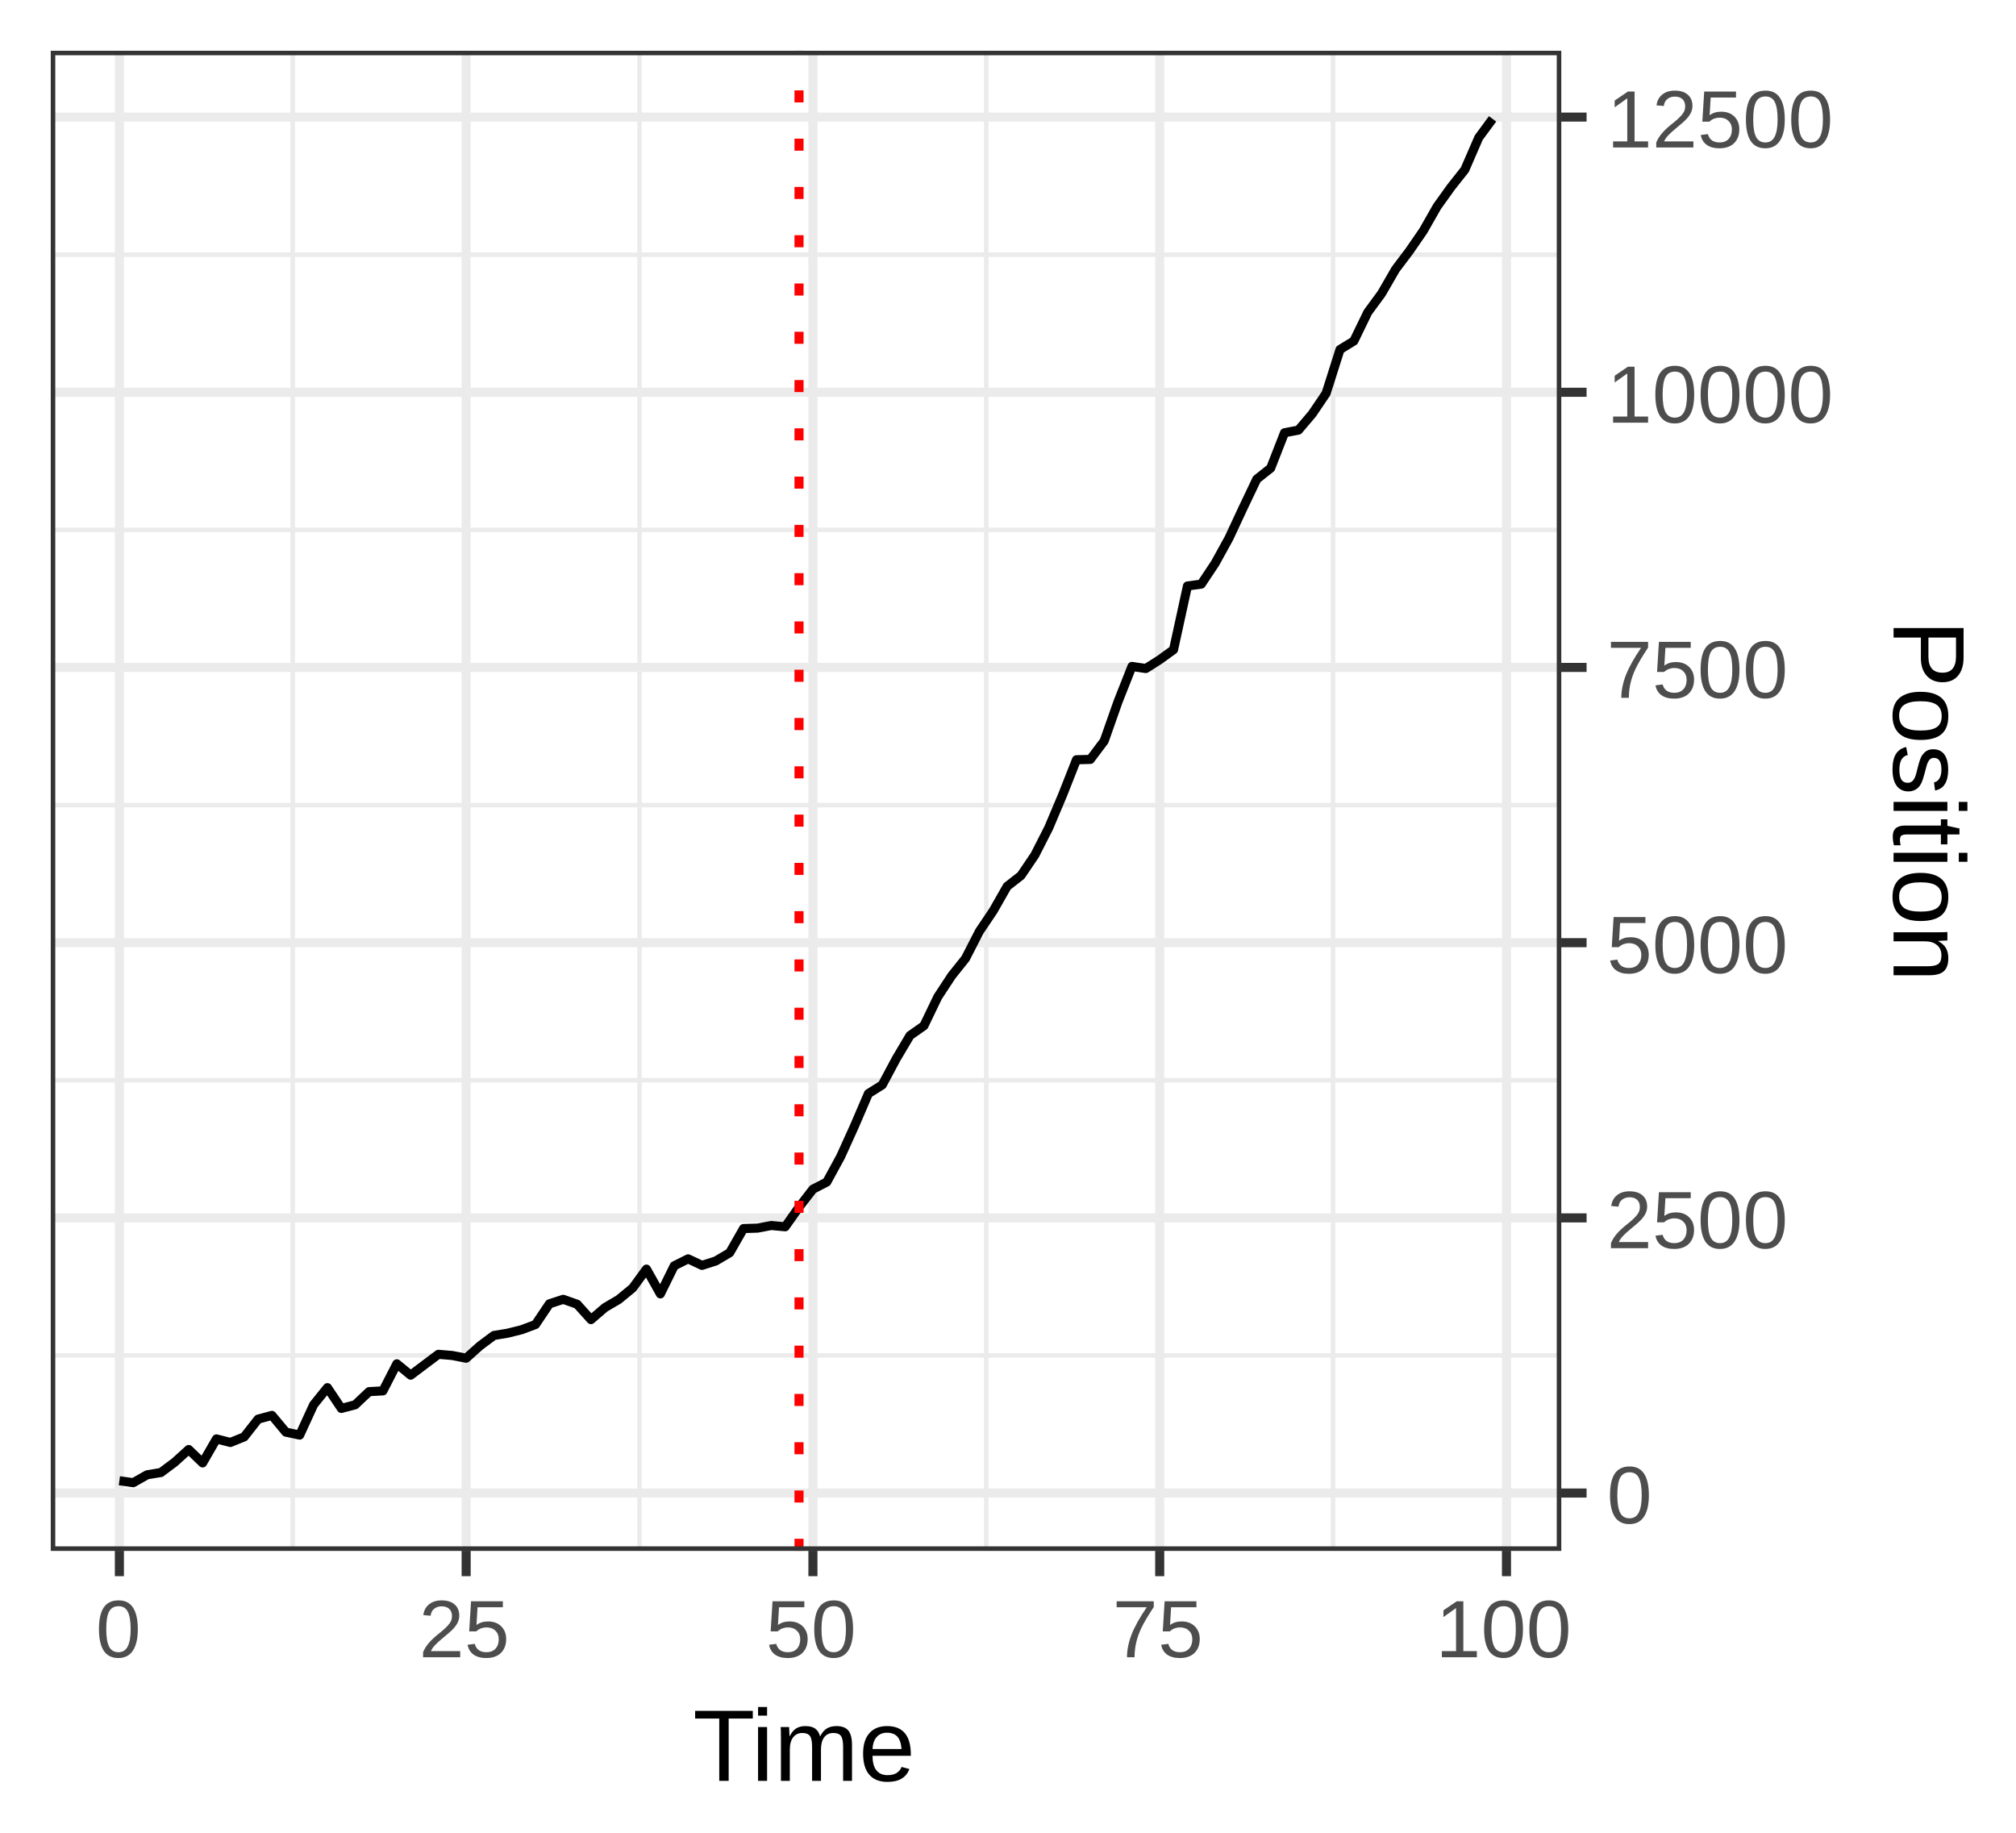
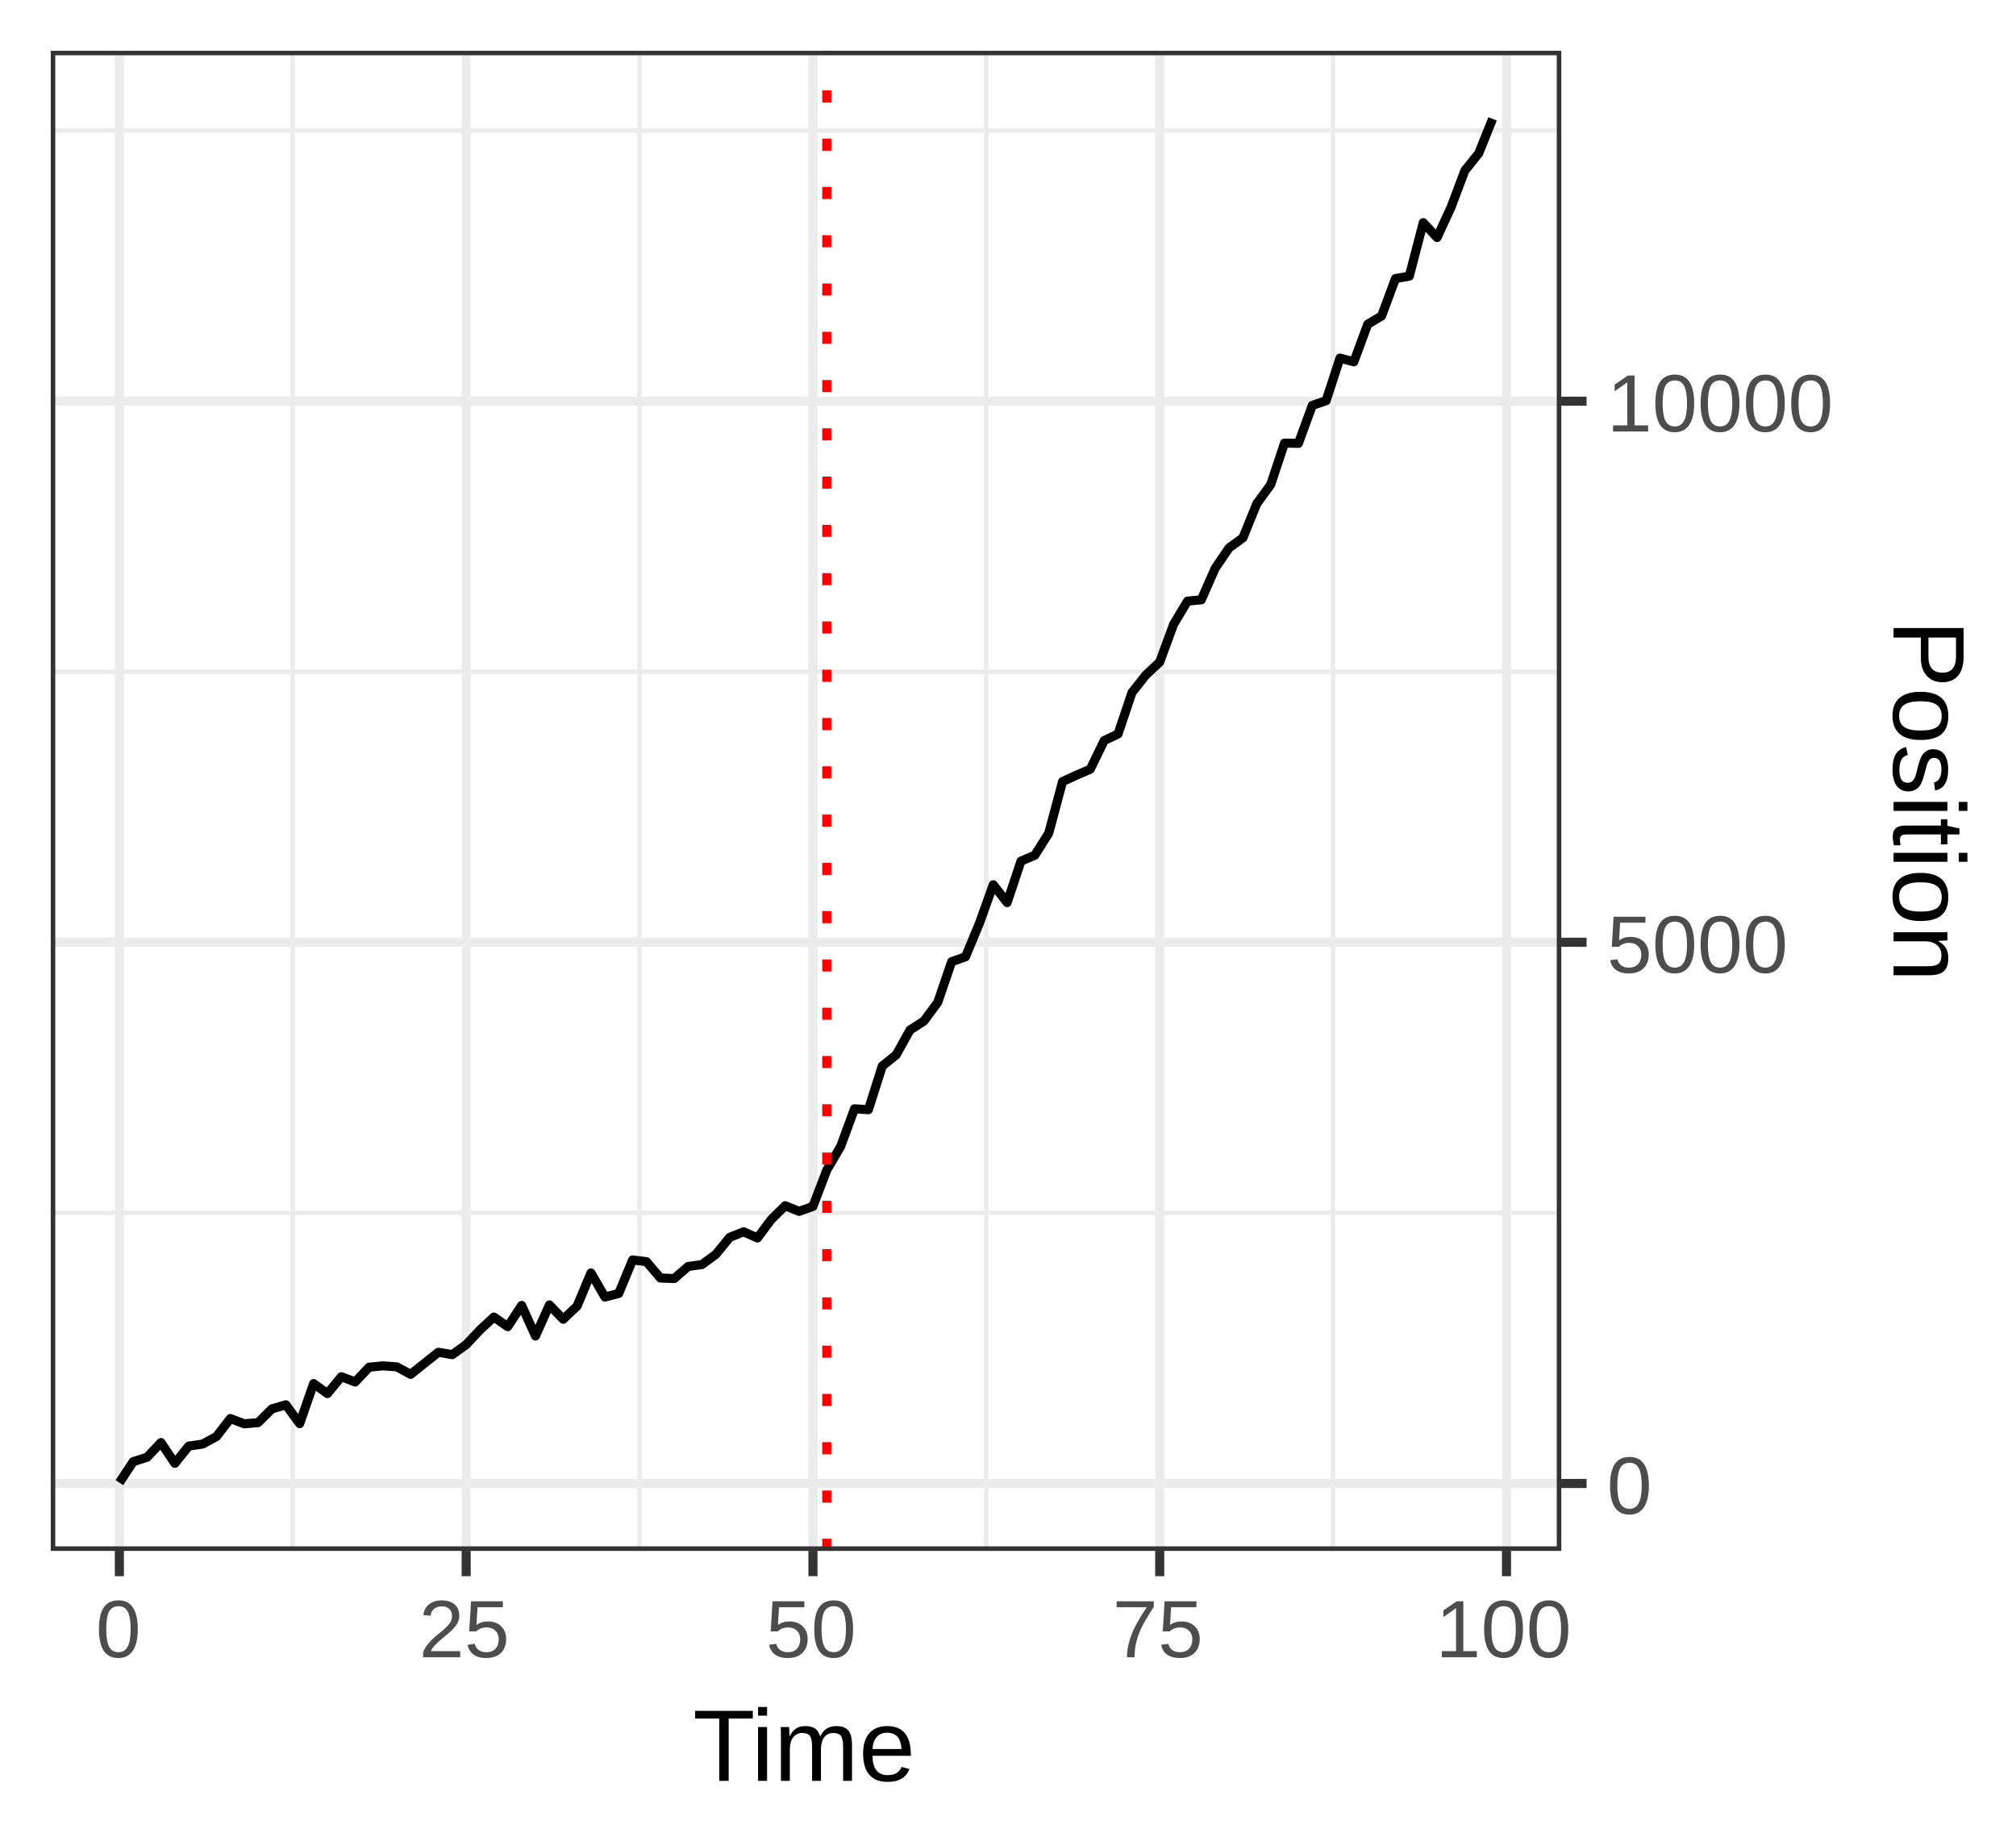
<svg xmlns="http://www.w3.org/2000/svg" viewBox="0 0 237.60 216.00">
  <defs>
    <style type="text/css">
    line, polyline, path, rect, circle {
      fill: none;
      stroke: #000000;
      stroke-linecap: round;
      stroke-linejoin: round;
      stroke-miterlimit: 10.00;
    }
  </style>
  </defs>
  <rect width="100%" height="100%" style="stroke: none; fill: #FFFFFF;" />
  <rect x="0.00" y="0.00" width="237.60" height="216.00" style="stroke-width: 1.07; stroke: #FFFFFF; fill: #FFFFFF;" />
  <defs>
    <clipPath id="cpNS45Nzc1OHwxODQuMDA0fDE4Mi43NzR8NS45Nzc1OA==">
      <rect x="5.98" y="5.98" width="178.03" height="176.80" />
    </clipPath>
  </defs>
  <rect x="5.98" y="5.98" width="178.03" height="176.80" style="stroke-width: 1.07; stroke: none; fill: #FFFFFF;" clip-path="url(#cpNS45Nzc1OHwxODQuMDA0fDE4Mi43NzR8NS45Nzc1OA==)" />
-   <polyline points="5.98,159.74 184.00,159.74 " style="stroke-width: 0.53; stroke: #EBEBEB; stroke-linecap: butt;" clip-path="url(#cpNS45Nzc1OHwxODQuMDA0fDE4Mi43NzR8NS45Nzc1OA==)" />
-   <polyline points="5.98,127.31 184.00,127.31 " style="stroke-width: 0.53; stroke: #EBEBEB; stroke-linecap: butt;" clip-path="url(#cpNS45Nzc1OHwxODQuMDA0fDE4Mi43NzR8NS45Nzc1OA==)" />
-   <polyline points="5.98,94.88 184.00,94.88 " style="stroke-width: 0.53; stroke: #EBEBEB; stroke-linecap: butt;" clip-path="url(#cpNS45Nzc1OHwxODQuMDA0fDE4Mi43NzR8NS45Nzc1OA==)" />
-   <polyline points="5.98,62.45 184.00,62.45 " style="stroke-width: 0.53; stroke: #EBEBEB; stroke-linecap: butt;" clip-path="url(#cpNS45Nzc1OHwxODQuMDA0fDE4Mi43NzR8NS45Nzc1OA==)" />
-   <polyline points="5.98,30.02 184.00,30.02 " style="stroke-width: 0.53; stroke: #EBEBEB; stroke-linecap: butt;" clip-path="url(#cpNS45Nzc1OHwxODQuMDA0fDE4Mi43NzR8NS45Nzc1OA==)" />
+   <polyline points="5.98,142.94 184.00,142.94 " style="stroke-width: 0.53; stroke: #EBEBEB; stroke-linecap: butt;" clip-path="url(#cpNS45Nzc1OHwxODQuMDA0fDE4Mi43NzR8NS45Nzc1OA==)" />
+   <polyline points="5.98,79.17 184.00,79.17 " style="stroke-width: 0.53; stroke: #EBEBEB; stroke-linecap: butt;" clip-path="url(#cpNS45Nzc1OHwxODQuMDA0fDE4Mi43NzR8NS45Nzc1OA==)" />
+   <polyline points="5.98,15.39 184.00,15.39 " style="stroke-width: 0.53; stroke: #EBEBEB; stroke-linecap: butt;" clip-path="url(#cpNS45Nzc1OHwxODQuMDA0fDE4Mi43NzR8NS45Nzc1OA==)" />
  <polyline points="34.50,182.77 34.50,5.98 " style="stroke-width: 0.53; stroke: #EBEBEB; stroke-linecap: butt;" clip-path="url(#cpNS45Nzc1OHwxODQuMDA0fDE4Mi43NzR8NS45Nzc1OA==)" />
  <polyline points="75.37,182.77 75.37,5.98 " style="stroke-width: 0.53; stroke: #EBEBEB; stroke-linecap: butt;" clip-path="url(#cpNS45Nzc1OHwxODQuMDA0fDE4Mi43NzR8NS45Nzc1OA==)" />
  <polyline points="116.24,182.77 116.24,5.98 " style="stroke-width: 0.53; stroke: #EBEBEB; stroke-linecap: butt;" clip-path="url(#cpNS45Nzc1OHwxODQuMDA0fDE4Mi43NzR8NS45Nzc1OA==)" />
  <polyline points="157.11,182.77 157.11,5.98 " style="stroke-width: 0.53; stroke: #EBEBEB; stroke-linecap: butt;" clip-path="url(#cpNS45Nzc1OHwxODQuMDA0fDE4Mi43NzR8NS45Nzc1OA==)" />
-   <polyline points="5.98,175.96 184.00,175.96 " style="stroke-width: 1.07; stroke: #EBEBEB; stroke-linecap: butt;" clip-path="url(#cpNS45Nzc1OHwxODQuMDA0fDE4Mi43NzR8NS45Nzc1OA==)" />
-   <polyline points="5.98,143.53 184.00,143.53 " style="stroke-width: 1.07; stroke: #EBEBEB; stroke-linecap: butt;" clip-path="url(#cpNS45Nzc1OHwxODQuMDA0fDE4Mi43NzR8NS45Nzc1OA==)" />
-   <polyline points="5.98,111.10 184.00,111.10 " style="stroke-width: 1.07; stroke: #EBEBEB; stroke-linecap: butt;" clip-path="url(#cpNS45Nzc1OHwxODQuMDA0fDE4Mi43NzR8NS45Nzc1OA==)" />
-   <polyline points="5.98,78.66 184.00,78.66 " style="stroke-width: 1.07; stroke: #EBEBEB; stroke-linecap: butt;" clip-path="url(#cpNS45Nzc1OHwxODQuMDA0fDE4Mi43NzR8NS45Nzc1OA==)" />
-   <polyline points="5.98,46.23 184.00,46.23 " style="stroke-width: 1.07; stroke: #EBEBEB; stroke-linecap: butt;" clip-path="url(#cpNS45Nzc1OHwxODQuMDA0fDE4Mi43NzR8NS45Nzc1OA==)" />
-   <polyline points="5.98,13.80 184.00,13.80 " style="stroke-width: 1.07; stroke: #EBEBEB; stroke-linecap: butt;" clip-path="url(#cpNS45Nzc1OHwxODQuMDA0fDE4Mi43NzR8NS45Nzc1OA==)" />
+   <polyline points="5.98,174.83 184.00,174.83 " style="stroke-width: 1.07; stroke: #EBEBEB; stroke-linecap: butt;" clip-path="url(#cpNS45Nzc1OHwxODQuMDA0fDE4Mi43NzR8NS45Nzc1OA==)" />
+   <polyline points="5.98,111.05 184.00,111.05 " style="stroke-width: 1.07; stroke: #EBEBEB; stroke-linecap: butt;" clip-path="url(#cpNS45Nzc1OHwxODQuMDA0fDE4Mi43NzR8NS45Nzc1OA==)" />
+   <polyline points="5.98,47.28 184.00,47.28 " style="stroke-width: 1.07; stroke: #EBEBEB; stroke-linecap: butt;" clip-path="url(#cpNS45Nzc1OHwxODQuMDA0fDE4Mi43NzR8NS45Nzc1OA==)" />
  <polyline points="14.07,182.77 14.07,5.98 " style="stroke-width: 1.07; stroke: #EBEBEB; stroke-linecap: butt;" clip-path="url(#cpNS45Nzc1OHwxODQuMDA0fDE4Mi43NzR8NS45Nzc1OA==)" />
  <polyline points="54.94,182.77 54.94,5.98 " style="stroke-width: 1.07; stroke: #EBEBEB; stroke-linecap: butt;" clip-path="url(#cpNS45Nzc1OHwxODQuMDA0fDE4Mi43NzR8NS45Nzc1OA==)" />
  <polyline points="95.81,182.77 95.81,5.98 " style="stroke-width: 1.07; stroke: #EBEBEB; stroke-linecap: butt;" clip-path="url(#cpNS45Nzc1OHwxODQuMDA0fDE4Mi43NzR8NS45Nzc1OA==)" />
  <polyline points="136.68,182.77 136.68,5.98 " style="stroke-width: 1.07; stroke: #EBEBEB; stroke-linecap: butt;" clip-path="url(#cpNS45Nzc1OHwxODQuMDA0fDE4Mi43NzR8NS45Nzc1OA==)" />
  <polyline points="177.55,182.77 177.55,5.98 " style="stroke-width: 1.07; stroke: #EBEBEB; stroke-linecap: butt;" clip-path="url(#cpNS45Nzc1OHwxODQuMDA0fDE4Mi43NzR8NS45Nzc1OA==)" />
-   <polyline points="14.07,174.51 15.70,174.74 17.34,173.81 18.97,173.54 20.61,172.31 22.24,170.83 23.88,172.41 25.51,169.58 27.15,170.00 28.78,169.34 30.42,167.25 32.05,166.81 33.69,168.78 35.32,169.13 36.96,165.56 38.59,163.54 40.23,165.99 41.86,165.56 43.50,164.01 45.13,163.92 46.77,160.73 48.40,162.07 50.03,160.84 51.67,159.61 53.30,159.75 54.94,160.07 56.57,158.61 58.21,157.39 59.84,157.12 61.48,156.71 63.11,156.10 64.75,153.66 66.38,153.13 68.02,153.71 69.65,155.52 71.29,154.11 72.92,153.15 74.56,151.80 76.19,149.57 77.83,152.49 79.46,149.18 81.10,148.36 82.73,149.13 84.36,148.61 86.00,147.64 87.63,144.79 89.27,144.74 90.90,144.43 92.54,144.58 94.17,142.27 95.81,140.15 97.44,139.31 99.08,136.30 100.71,132.70 102.35,128.88 103.98,127.86 105.62,124.79 107.25,122.04 108.89,120.89 110.52,117.50 112.16,115.00 113.79,112.96 115.43,109.76 117.06,107.34 118.70,104.46 120.33,103.19 121.96,100.78 123.60,97.56 125.23,93.70 126.87,89.54 128.50,89.50 130.14,87.32 131.77,82.69 133.41,78.54 135.04,78.79 136.68,77.75 138.31,76.57 139.95,69.06 141.58,68.84 143.22,66.37 144.85,63.41 146.49,59.89 148.12,56.47 149.76,55.17 151.39,51.00 153.03,50.69 154.66,48.77 156.29,46.36 157.93,41.19 159.56,40.19 161.20,36.81 162.83,34.59 164.47,31.75 166.10,29.59 167.74,27.21 169.37,24.35 171.01,22.06 172.64,20.00 174.28,16.22 175.91,14.01 " style="stroke-width: 1.07; stroke-linecap: butt;" clip-path="url(#cpNS45Nzc1OHwxODQuMDA0fDE4Mi43NzR8NS45Nzc1OA==)" />
-   <line x1="94.17" y1="182.77" x2="94.17" y2="5.98" style="stroke-width: 1.07; stroke: #FF0000; stroke-dasharray: 1.42,4.27; stroke-linecap: butt;" clip-path="url(#cpNS45Nzc1OHwxODQuMDA0fDE4Mi43NzR8NS45Nzc1OA==)" />
+   <polyline points="14.07,174.74 15.70,172.26 17.34,171.74 18.97,170.01 20.61,172.46 22.24,170.43 23.88,170.19 25.51,169.30 27.15,167.18 28.78,167.80 30.42,167.66 32.05,166.04 33.69,165.56 35.32,167.78 36.96,163.06 38.59,164.24 40.23,162.25 41.86,162.87 43.50,161.13 45.13,160.97 46.77,161.09 48.40,161.97 50.03,160.67 51.67,159.37 53.30,159.65 54.94,158.47 56.57,156.74 58.21,155.22 59.84,156.35 61.48,153.85 63.11,157.45 64.75,153.79 66.38,155.48 68.02,153.92 69.65,150.02 71.29,152.86 72.92,152.44 74.56,148.49 76.19,148.69 77.83,150.62 79.46,150.68 81.10,149.26 82.73,149.03 84.36,147.84 86.00,145.83 87.63,145.17 89.27,145.90 90.90,143.72 92.54,142.10 94.17,142.76 95.81,142.18 97.44,137.90 99.08,135.11 100.71,130.68 102.35,130.78 103.98,125.64 105.62,124.32 107.25,121.39 108.89,120.34 110.52,118.13 112.16,113.34 113.79,112.76 115.43,108.82 117.06,104.27 118.70,106.37 120.33,101.49 121.96,100.79 123.60,98.20 125.23,92.11 126.87,91.36 128.50,90.65 130.14,87.28 131.77,86.50 133.41,81.62 135.04,79.56 136.68,78.02 138.31,73.59 139.95,70.85 141.58,70.69 143.22,66.97 144.85,64.58 146.49,63.38 148.12,59.36 149.76,57.12 151.39,52.22 153.03,52.25 154.66,47.78 156.29,47.22 157.93,42.20 159.56,42.64 161.20,38.21 162.83,37.24 164.47,32.83 166.10,32.54 167.74,26.24 169.37,27.99 171.01,24.44 172.64,20.11 174.28,18.07 175.91,14.01 " style="stroke-width: 1.07; stroke-linecap: butt;" clip-path="url(#cpNS45Nzc1OHwxODQuMDA0fDE4Mi43NzR8NS45Nzc1OA==)" />
+   <line x1="97.44" y1="182.77" x2="97.44" y2="5.98" style="stroke-width: 1.07; stroke: #FF0000; stroke-dasharray: 1.42,4.27; stroke-linecap: butt;" clip-path="url(#cpNS45Nzc1OHwxODQuMDA0fDE4Mi43NzR8NS45Nzc1OA==)" />
  <rect x="5.98" y="5.98" width="178.03" height="176.80" style="stroke-width: 1.07; stroke: #333333;" clip-path="url(#cpNS45Nzc1OHwxODQuMDA0fDE4Mi43NzR8NS45Nzc1OA==)" />
  <defs>
    <clipPath id="cpMHwyMzcuNnwyMTZ8MA==">
      <rect x="0.00" y="0.00" width="237.60" height="216.00" />
    </clipPath>
  </defs>
-   <polyline points="184.00,175.96 186.99,175.96 " style="stroke-width: 1.07; stroke: #333333; stroke-linecap: butt;" clip-path="url(#cpMHwyMzcuNnwyMTZ8MA==)" />
-   <polyline points="184.00,143.53 186.99,143.53 " style="stroke-width: 1.07; stroke: #333333; stroke-linecap: butt;" clip-path="url(#cpMHwyMzcuNnwyMTZ8MA==)" />
-   <polyline points="184.00,111.10 186.99,111.10 " style="stroke-width: 1.07; stroke: #333333; stroke-linecap: butt;" clip-path="url(#cpMHwyMzcuNnwyMTZ8MA==)" />
-   <polyline points="184.00,78.66 186.99,78.66 " style="stroke-width: 1.07; stroke: #333333; stroke-linecap: butt;" clip-path="url(#cpMHwyMzcuNnwyMTZ8MA==)" />
-   <polyline points="184.00,46.23 186.99,46.23 " style="stroke-width: 1.07; stroke: #333333; stroke-linecap: butt;" clip-path="url(#cpMHwyMzcuNnwyMTZ8MA==)" />
-   <polyline points="184.00,13.80 186.99,13.80 " style="stroke-width: 1.07; stroke: #333333; stroke-linecap: butt;" clip-path="url(#cpMHwyMzcuNnwyMTZ8MA==)" />
+   <polyline points="184.00,174.83 186.99,174.83 " style="stroke-width: 1.07; stroke: #333333; stroke-linecap: butt;" clip-path="url(#cpMHwyMzcuNnwyMTZ8MA==)" />
+   <polyline points="184.00,111.05 186.99,111.05 " style="stroke-width: 1.07; stroke: #333333; stroke-linecap: butt;" clip-path="url(#cpMHwyMzcuNnwyMTZ8MA==)" />
+   <polyline points="184.00,47.28 186.99,47.28 " style="stroke-width: 1.07; stroke: #333333; stroke-linecap: butt;" clip-path="url(#cpMHwyMzcuNnwyMTZ8MA==)" />
  <g clip-path="url(#cpMHwyMzcuNnwyMTZ8MA==)">
-     <text x="189.38" y="179.53" style="font-size: 9.60px; fill: #4D4D4D; font-family: Arial;" textLength="5.56px" lengthAdjust="spacingAndGlyphs">0</text>
+     <text x="189.38" y="178.41" style="font-size: 9.60px; fill: #4D4D4D; font-family: Arial;" textLength="5.56px" lengthAdjust="spacingAndGlyphs">0</text>
  </g>
  <g clip-path="url(#cpMHwyMzcuNnwyMTZ8MA==)">
-     <text x="189.38" y="147.10" style="font-size: 9.60px; fill: #4D4D4D; font-family: Arial;" textLength="22.25px" lengthAdjust="spacingAndGlyphs">2500</text>
+     <text x="189.38" y="114.63" style="font-size: 9.60px; fill: #4D4D4D; font-family: Arial;" textLength="22.25px" lengthAdjust="spacingAndGlyphs">5000</text>
  </g>
  <g clip-path="url(#cpMHwyMzcuNnwyMTZ8MA==)">
-     <text x="189.38" y="114.67" style="font-size: 9.60px; fill: #4D4D4D; font-family: Arial;" textLength="22.25px" lengthAdjust="spacingAndGlyphs">5000</text>
-   </g>
-   <g clip-path="url(#cpMHwyMzcuNnwyMTZ8MA==)">
-     <text x="189.38" y="82.24" style="font-size: 9.60px; fill: #4D4D4D; font-family: Arial;" textLength="22.25px" lengthAdjust="spacingAndGlyphs">7500</text>
-   </g>
-   <g clip-path="url(#cpMHwyMzcuNnwyMTZ8MA==)">
-     <text x="189.38" y="49.81" style="font-size: 9.60px; fill: #4D4D4D; font-family: Arial;" textLength="27.81px" lengthAdjust="spacingAndGlyphs">10000</text>
-   </g>
-   <g clip-path="url(#cpMHwyMzcuNnwyMTZ8MA==)">
-     <text x="189.38" y="17.38" style="font-size: 9.60px; fill: #4D4D4D; font-family: Arial;" textLength="27.81px" lengthAdjust="spacingAndGlyphs">12500</text>
+     <text x="189.38" y="50.85" style="font-size: 9.60px; fill: #4D4D4D; font-family: Arial;" textLength="27.81px" lengthAdjust="spacingAndGlyphs">10000</text>
  </g>
  <polyline points="14.07,185.76 14.07,182.77 " style="stroke-width: 1.07; stroke: #333333; stroke-linecap: butt;" clip-path="url(#cpMHwyMzcuNnwyMTZ8MA==)" />
  <polyline points="54.94,185.76 54.94,182.77 " style="stroke-width: 1.07; stroke: #333333; stroke-linecap: butt;" clip-path="url(#cpMHwyMzcuNnwyMTZ8MA==)" />
  <polyline points="95.81,185.76 95.81,182.77 " style="stroke-width: 1.07; stroke: #333333; stroke-linecap: butt;" clip-path="url(#cpMHwyMzcuNnwyMTZ8MA==)" />
  <polyline points="136.68,185.76 136.68,182.77 " style="stroke-width: 1.07; stroke: #333333; stroke-linecap: butt;" clip-path="url(#cpMHwyMzcuNnwyMTZ8MA==)" />
  <polyline points="177.55,185.76 177.55,182.77 " style="stroke-width: 1.07; stroke: #333333; stroke-linecap: butt;" clip-path="url(#cpMHwyMzcuNnwyMTZ8MA==)" />
  <g clip-path="url(#cpMHwyMzcuNnwyMTZ8MA==)">
    <text x="11.29" y="195.31" style="font-size: 9.60px; fill: #4D4D4D; font-family: Arial;" textLength="5.56px" lengthAdjust="spacingAndGlyphs">0</text>
  </g>
  <g clip-path="url(#cpMHwyMzcuNnwyMTZ8MA==)">
    <text x="49.38" y="195.31" style="font-size: 9.60px; fill: #4D4D4D; font-family: Arial;" textLength="11.12px" lengthAdjust="spacingAndGlyphs">25</text>
  </g>
  <g clip-path="url(#cpMHwyMzcuNnwyMTZ8MA==)">
    <text x="90.25" y="195.31" style="font-size: 9.60px; fill: #4D4D4D; font-family: Arial;" textLength="11.12px" lengthAdjust="spacingAndGlyphs">50</text>
  </g>
  <g clip-path="url(#cpMHwyMzcuNnwyMTZ8MA==)">
    <text x="131.12" y="195.31" style="font-size: 9.60px; fill: #4D4D4D; font-family: Arial;" textLength="11.12px" lengthAdjust="spacingAndGlyphs">75</text>
  </g>
  <g clip-path="url(#cpMHwyMzcuNnwyMTZ8MA==)">
    <text x="169.20" y="195.31" style="font-size: 9.60px; fill: #4D4D4D; font-family: Arial;" textLength="16.68px" lengthAdjust="spacingAndGlyphs">100</text>
  </g>
  <g clip-path="url(#cpMHwyMzcuNnwyMTZ8MA==)">
    <text x="81.66" y="209.88" style="font-size: 12.00px; font-family: Arial;" textLength="26.67px" lengthAdjust="spacingAndGlyphs">Time</text>
  </g>
  <g clip-path="url(#cpMHwyMzcuNnwyMTZ8MA==)">
    <text transform="translate(223.17,73.03) rotate(-270)" style="font-size: 12.00px; font-family: Arial;" textLength="42.69px" lengthAdjust="spacingAndGlyphs">Position</text>
  </g>
</svg>
